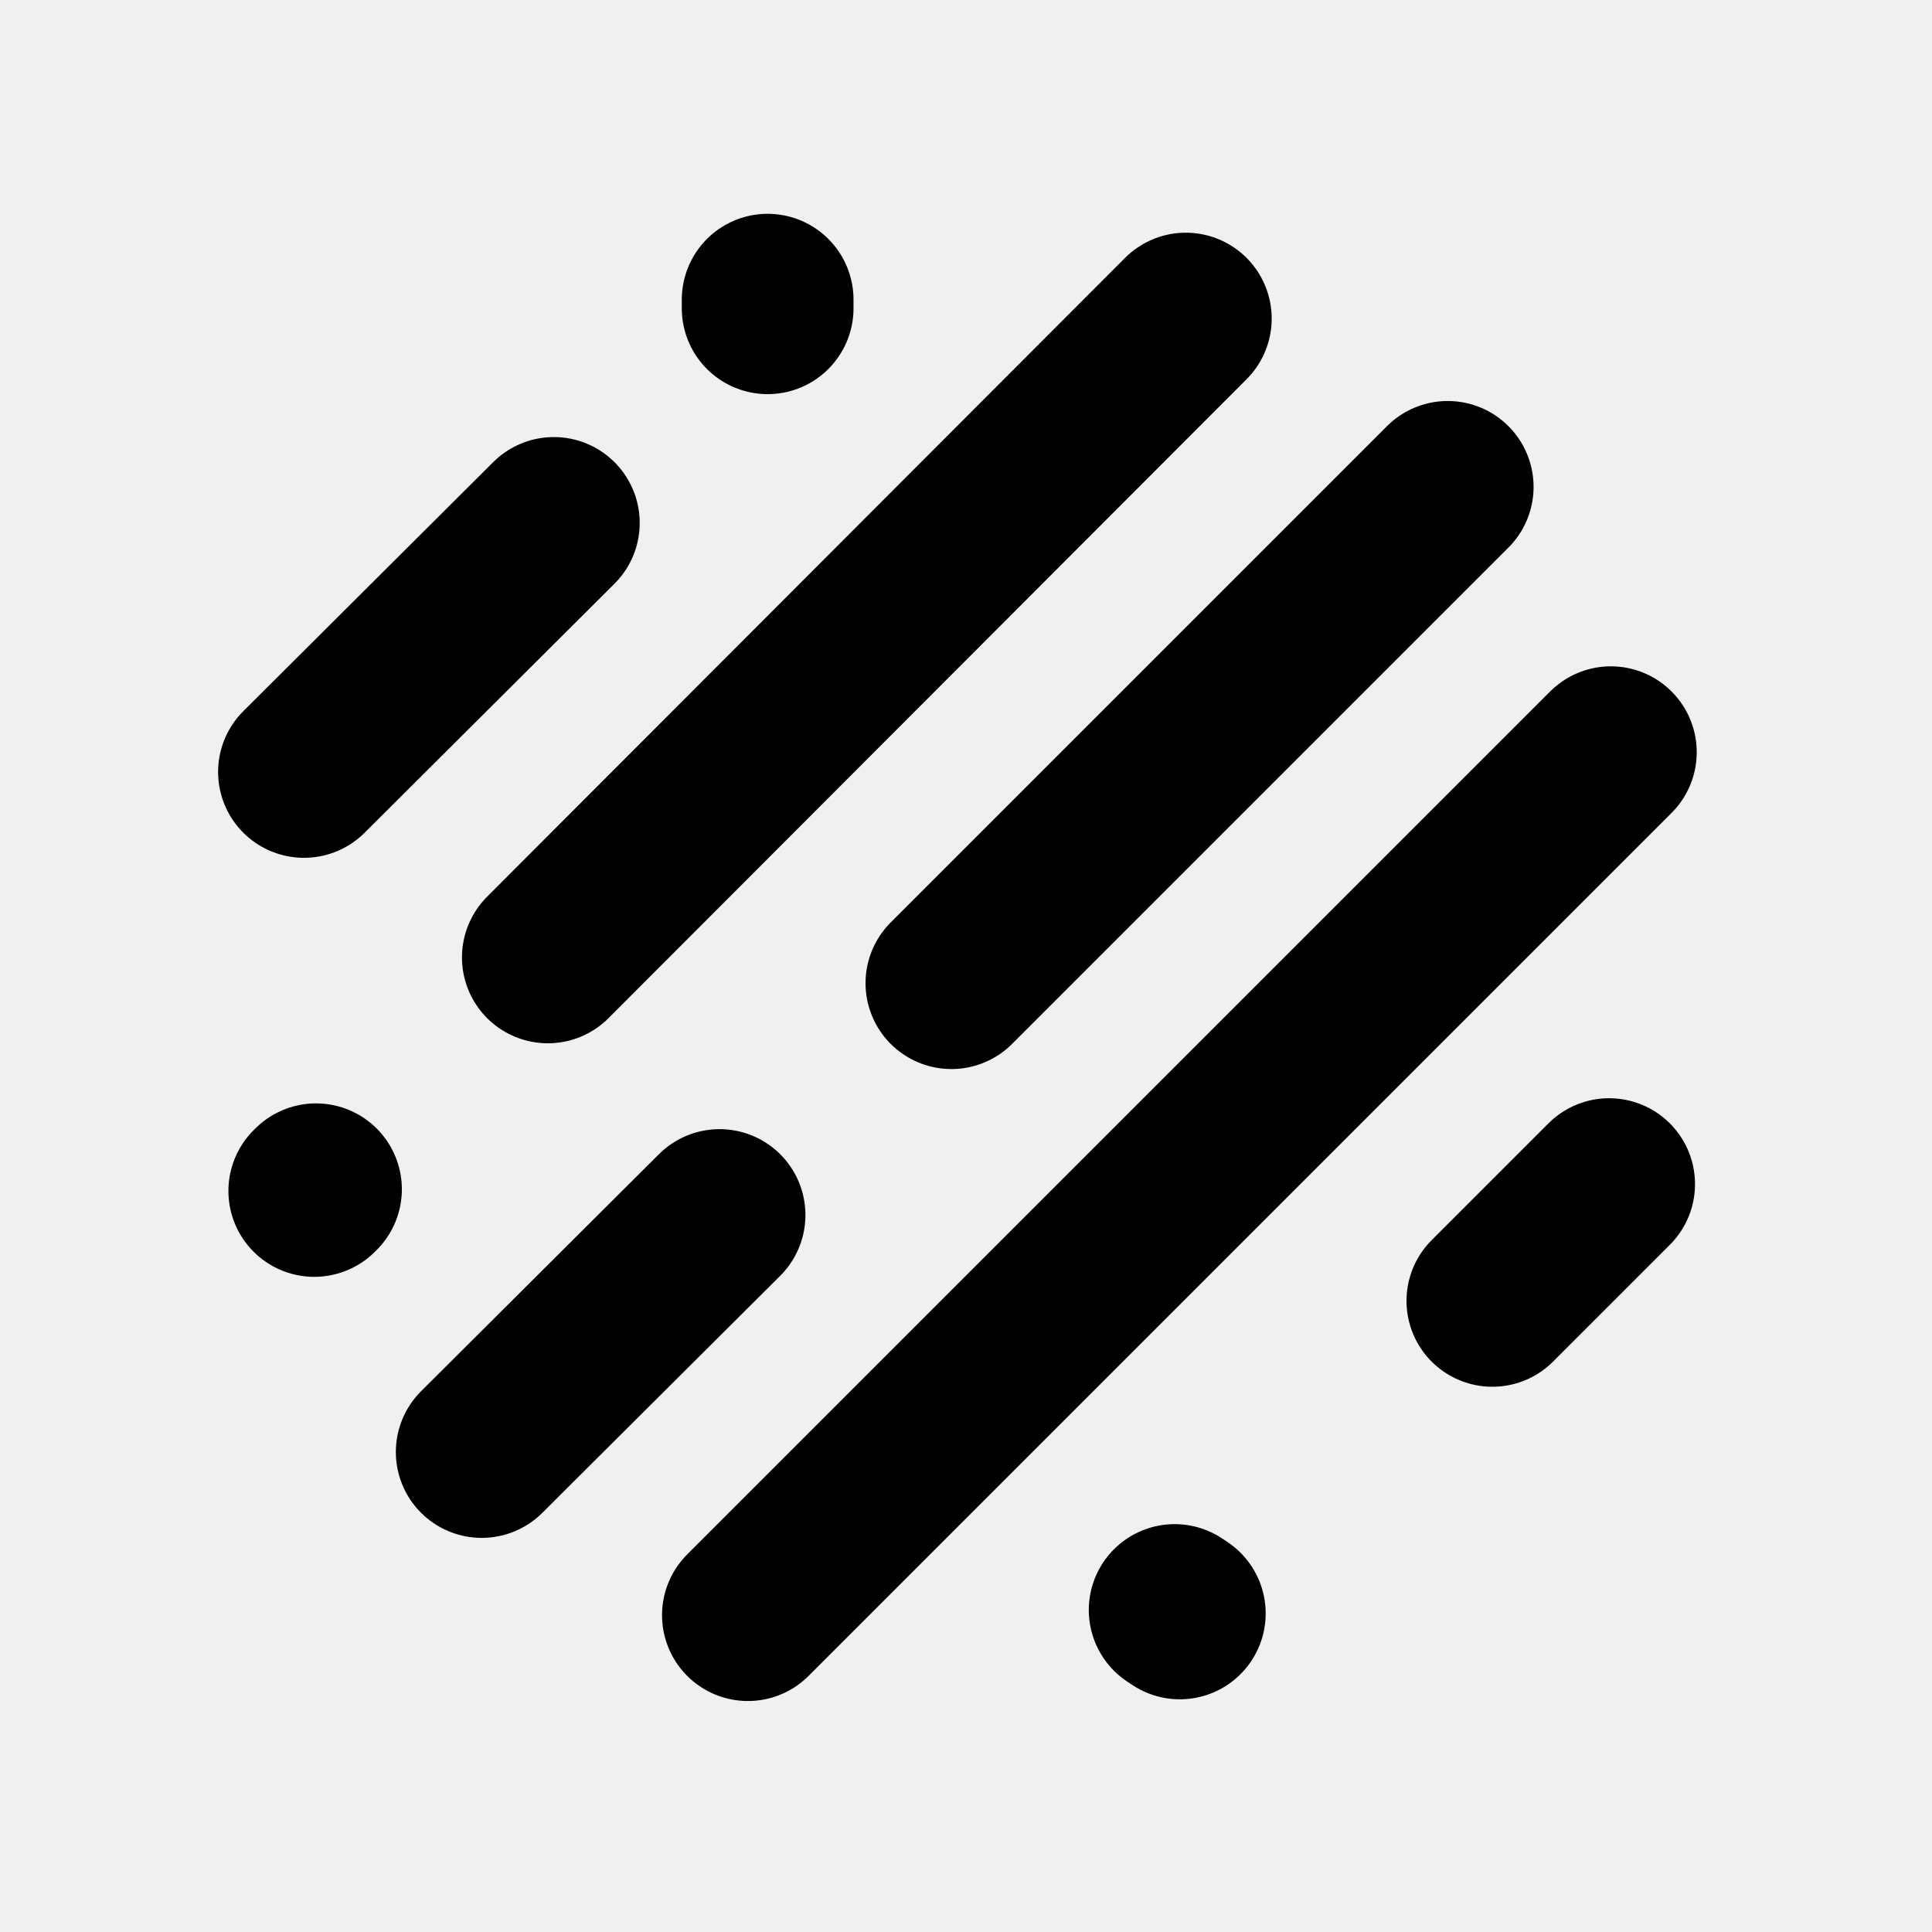
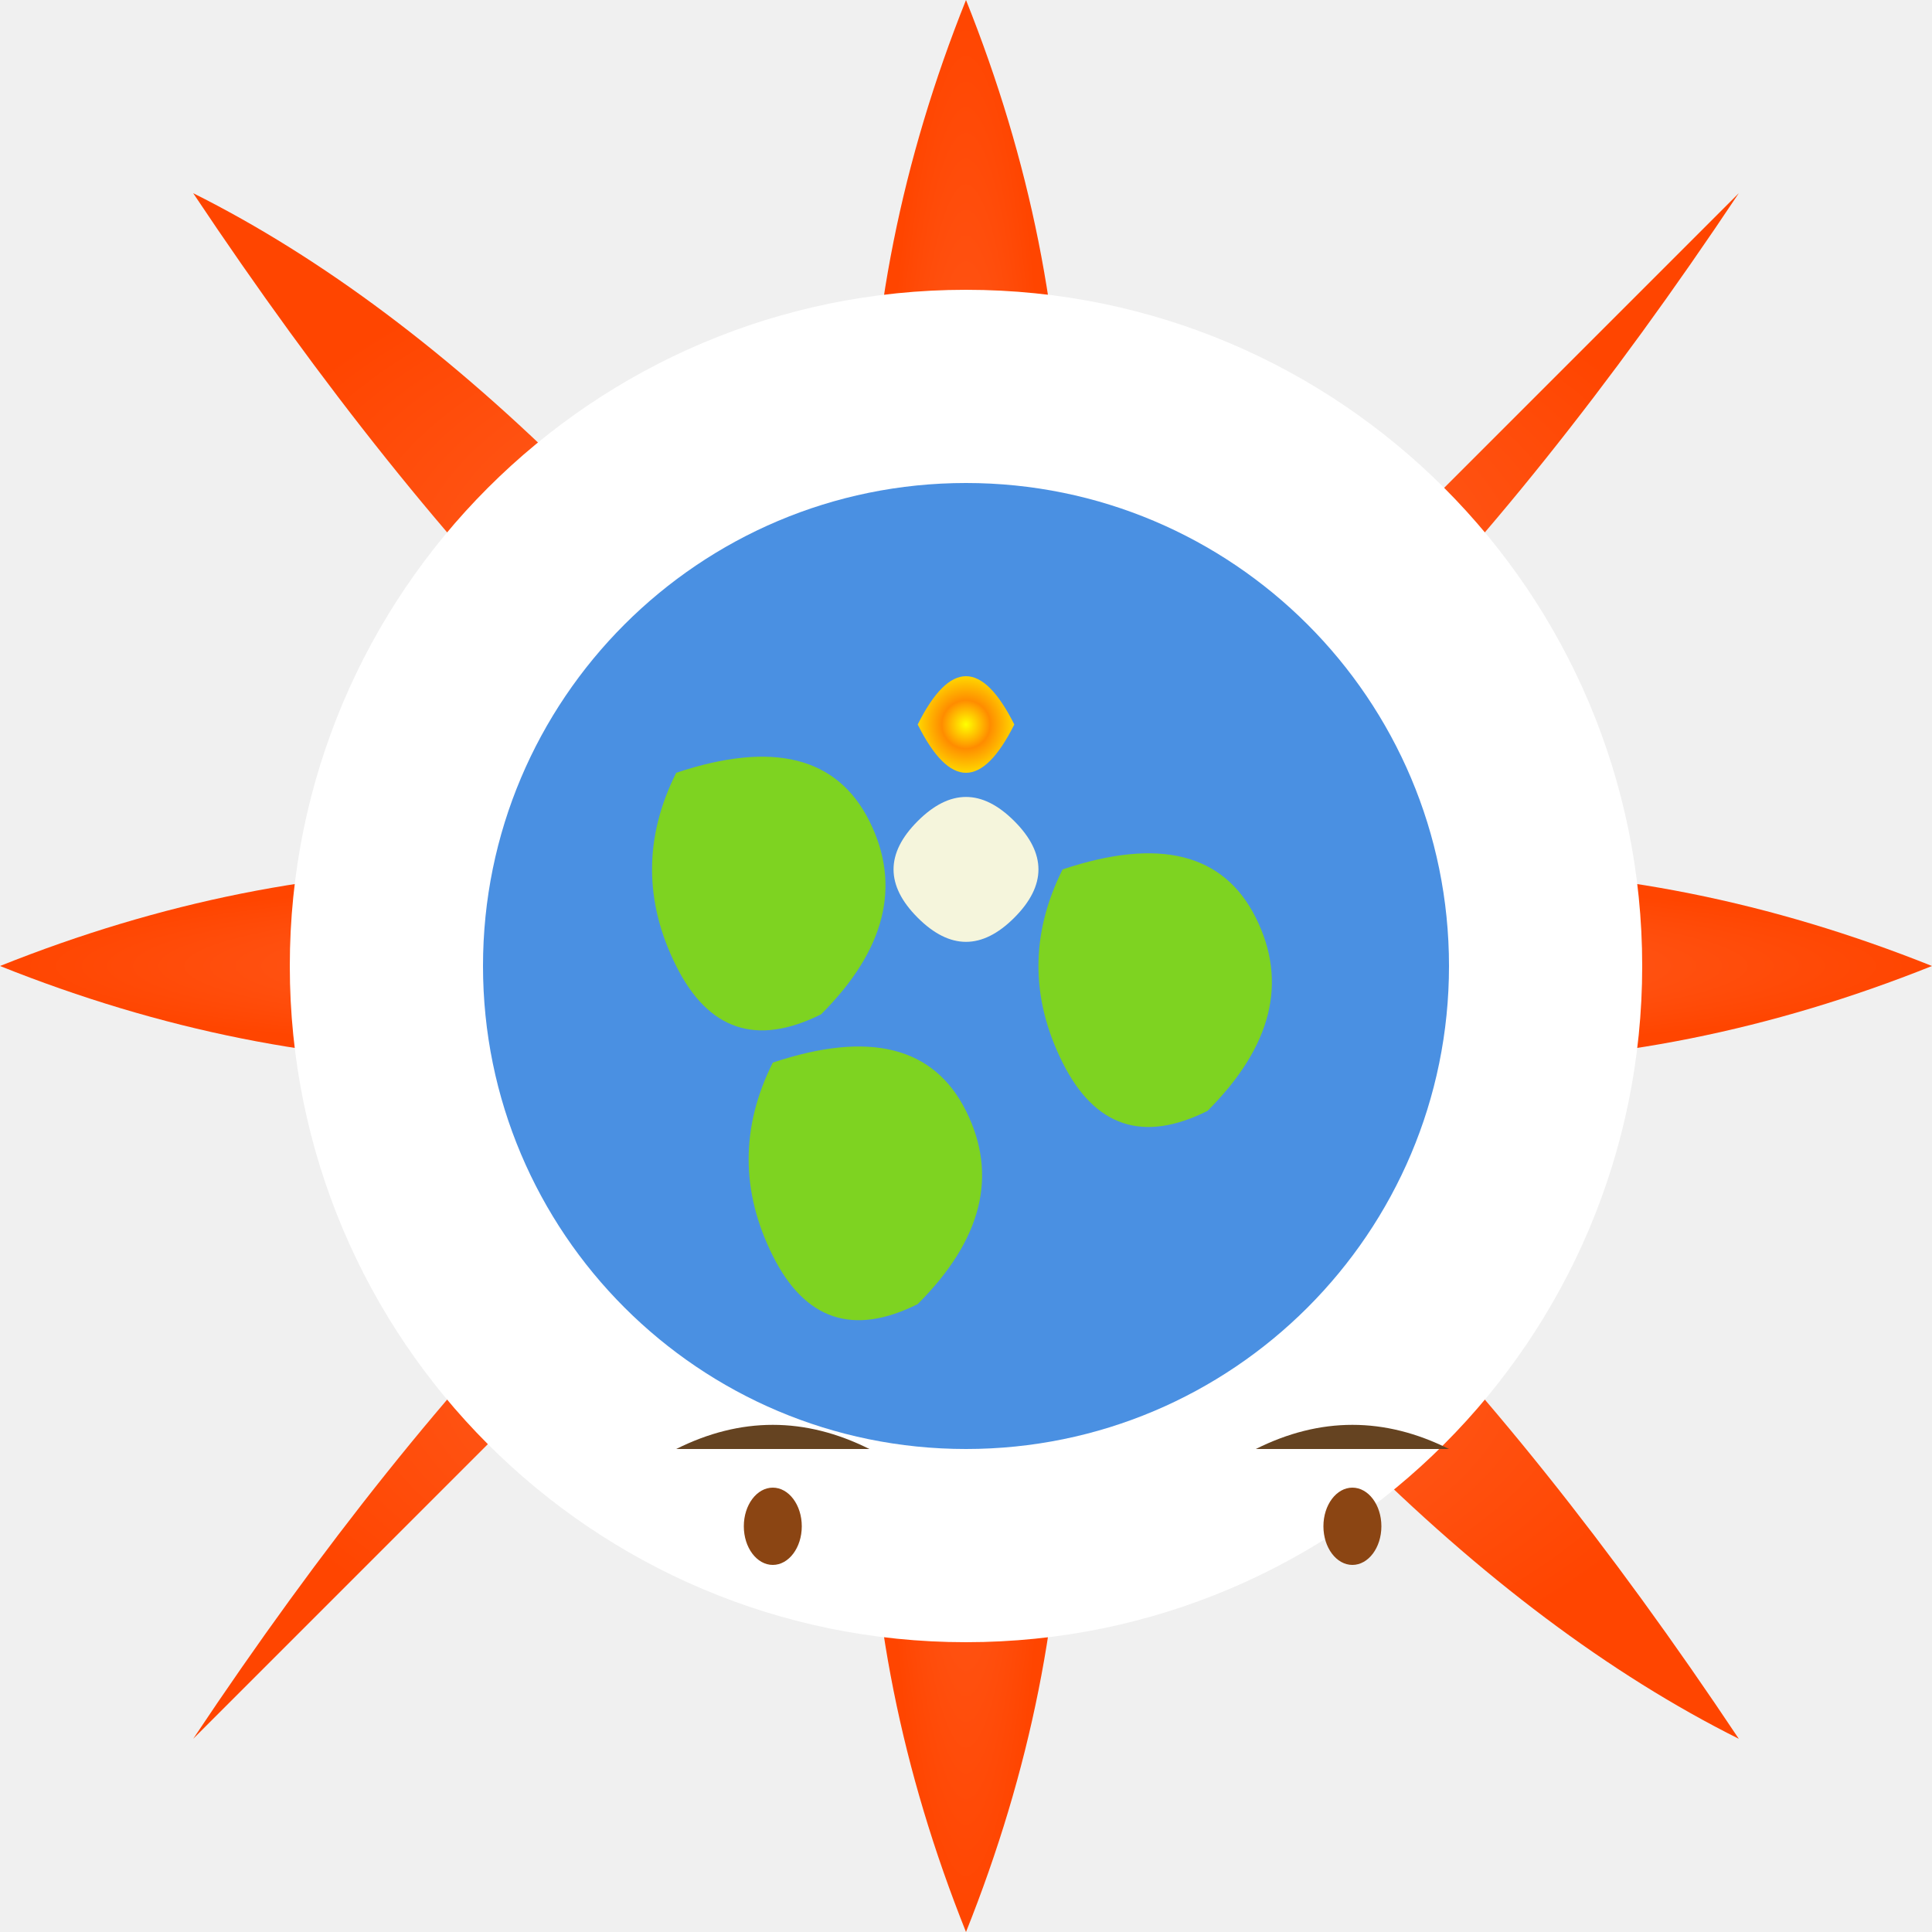
- <svg xmlns="http://www.w3.org/2000/svg" version="1.1" id="Layer_1" x="0px" y="0px" viewBox="0 0 225 225" style="enable-background:new 0 0 225 225;" xml:space="preserve">
+ <svg xmlns="http://www.w3.org/2000/svg" version="1.1" id="Layer_1" x="0px" y="0px" viewBox="0 0 200 200" style="enable-background:new 0 0 200 200;" xml:space="preserve">
  <style type="text/css">
- 	.st0{fill:none;stroke:#000000;stroke-width:20;stroke-linecap:round;stroke-miterlimit:3;}
+ 	.globe{fill:#4A90E2;}
+ 	.land{fill:#7ED321;}
+ 	.conch{fill:#F5F5DC;}
+ 	.flame{fill:url(#flameGradient);}
+ 	.ring{fill:#FFFFFF;}
+ 	.ring-text{fill:#000000;font-family:Arial, sans-serif;font-size:12px;font-weight:bold;}
+ 	.sunburst{fill:url(#sunburstGradient);}
+ 	.eyes{fill:#8B4513;}
+ 	.eyebrow{fill:#654321;}
</style>
-   <g transform="matrix( 1, 0, 0, 1, 0,0) ">
-     <g>
-       <path id="Layer0_0_1_STROKES" class="st0" d="M173.8,151.5l13.6-13.6 M35.4,89.9l29.1-29 M89.4,34.9v1 M137.4,187.9l-0.6-0.4     M36.6,138.7l0.2-0.2 M56.1,169.1l27.7-27.6 M63.8,111.5l74.3-74.4 M87.1,188.1L187.6,87.6 M110.8,114.5l57.8-57.8" />
-     </g>
+   <defs>
+     <radialGradient id="flameGradient" cx="50%" cy="50%" r="50%">
+       <stop offset="0%" style="stop-color:#FFFF00;stop-opacity:1" />
+       <stop offset="50%" style="stop-color:#FF8C00;stop-opacity:1" />
+       <stop offset="100%" style="stop-color:#FFD700;stop-opacity:1" />
+     </radialGradient>
+     <radialGradient id="sunburstGradient" cx="50%" cy="50%" r="50%">
+       <stop offset="0%" style="stop-color:#FF6B35;stop-opacity:1" />
+       <stop offset="100%" style="stop-color:#FF4500;stop-opacity:1" />
+     </radialGradient>
+   </defs>
+   <g class="sunburst">
+     <path d="M0,100 Q50,80 100,100 Q150,80 200,100 Q150,120 100,100 Q50,120 0,100 Z" />
+     <path d="M100,0 Q120,50 100,100 Q120,150 100,200 Q80,150 100,100 Q80,50 100,0 Z" />
+     <path d="M20,20 Q60,40 100,100 Q140,60 180,20 Q140,80 100,100 Q60,80 20,20 Z" />
+     <path d="M180,180 Q140,160 100,100 Q60,140 20,180 Q60,120 100,100 Q140,120 180,180 Z" />
+   </g>
+   <circle class="ring" cx="100" cy="100" r="70" />
+   <text class="ring-text" x="100" y="85" text-anchor="middle">DIVINE LIGHT</text>
+   <text class="ring-text" x="100" y="100" text-anchor="middle">WORLD</text>
+   <circle class="globe" cx="100" cy="100" r="50" />
+   <path class="land" d="M70,80 Q85,75 90,85 Q95,95 85,105 Q75,110 70,100 Q65,90 70,80 Z" />
+   <path class="land" d="M110,90 Q125,85 130,95 Q135,105 125,115 Q115,120 110,110 Q105,100 110,90 Z" />
+   <path class="land" d="M80,110 Q95,105 100,115 Q105,125 95,135 Q85,140 80,130 Q75,120 80,110 Z" />
+   <path class="conch" d="M95,85 Q100,80 105,85 Q110,90 105,95 Q100,100 95,95 Q90,90 95,85 Z" />
+   <path class="flame" d="M95,75 Q100,65 105,75 Q100,85 95,75 Z" />
+   <g transform="translate(70,150)">
+     <path class="eyebrow" d="M0,0 Q10,-5 20,0" />
+     <ellipse class="eyes" cx="10" cy="8" rx="3" ry="4" />
+   </g>
+   <g transform="translate(130,150)">
+     <path class="eyebrow" d="M0,0 Q10,-5 20,0" />
+     <ellipse class="eyes" cx="10" cy="8" rx="3" ry="4" />
  </g>
</svg>
